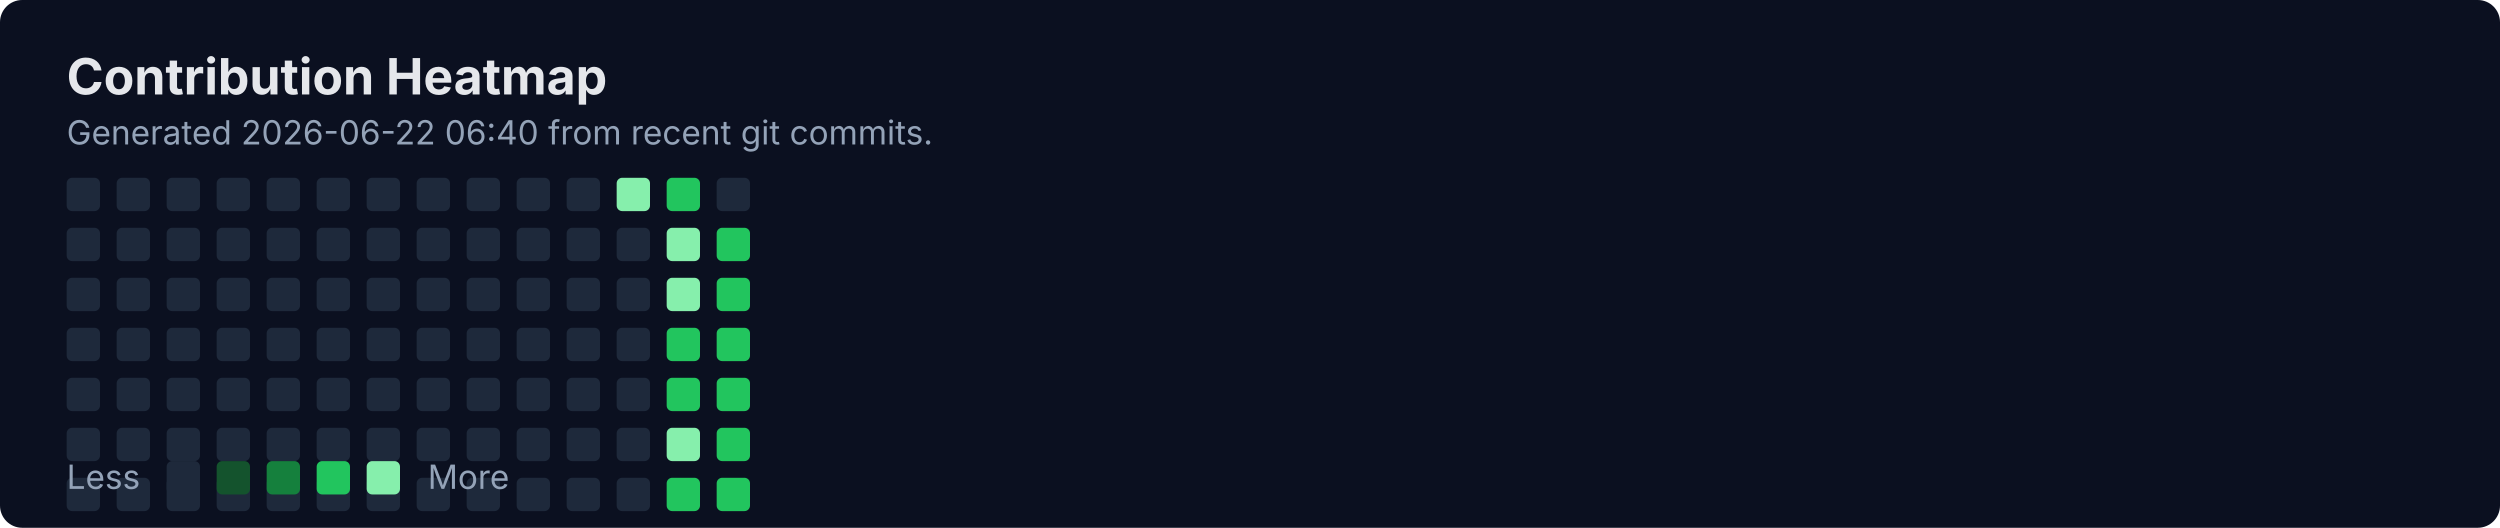
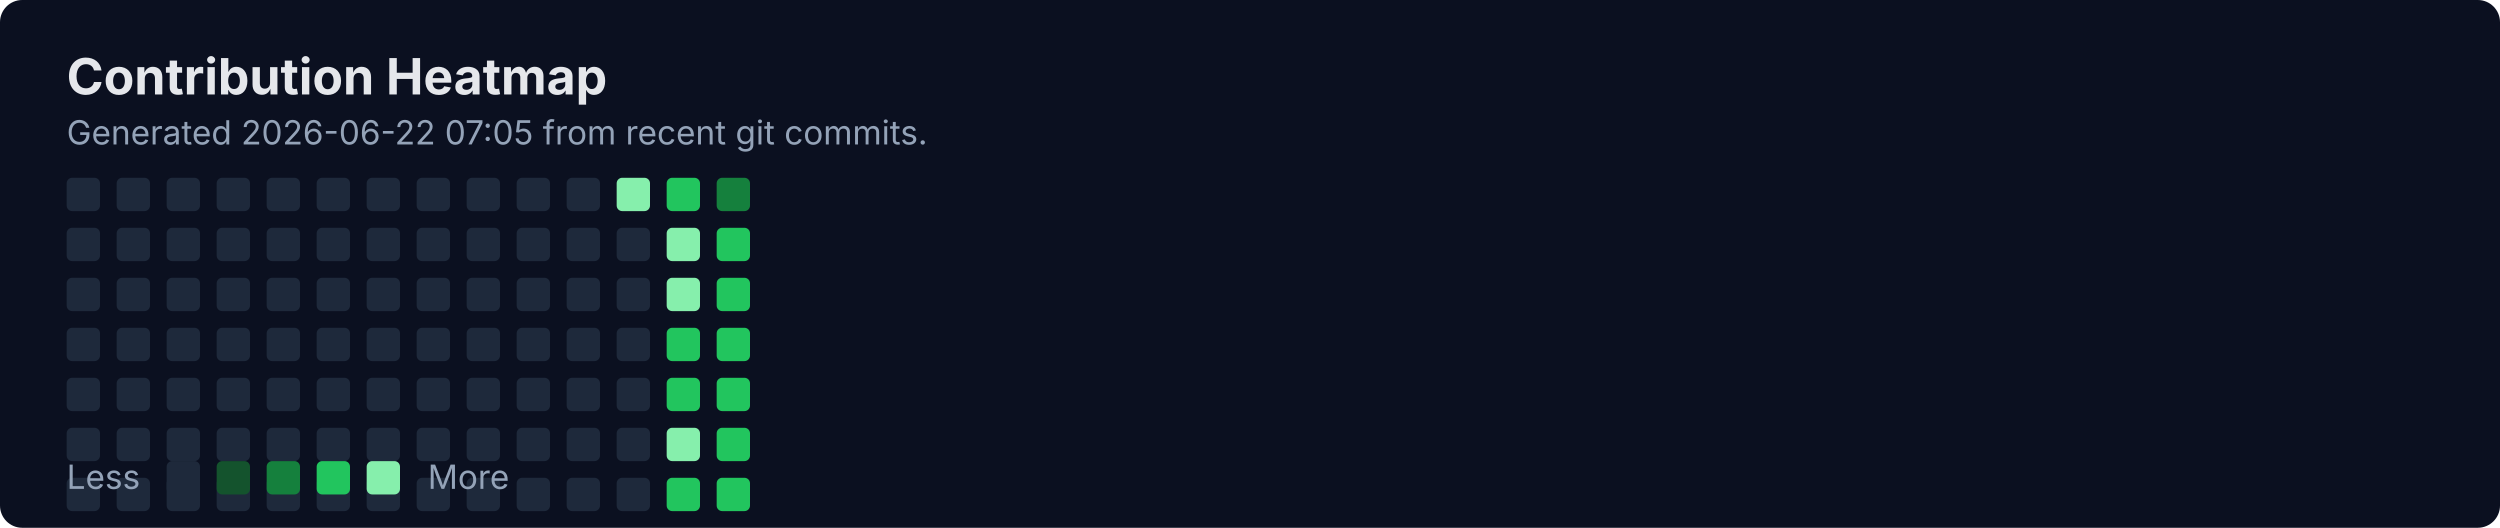
<svg xmlns="http://www.w3.org/2000/svg" width="900" height="190" viewBox="0 0 900 190" fill="none" role="img" aria-labelledby="title">
  <rect width="900" height="190" rx="8" fill="#0B1020" />
  <text x="24" y="34" fill="#E5E7EB" font-family="Inter, Segoe UI, Arial" font-size="18" font-weight="700">Contribution Heatmap</text>
-   <text x="24" y="52" fill="#94A3B8" font-family="Inter, Segoe UI, Arial" font-size="12">Generated 2026-06-22 06:40 from recent git commits.</text>
+   <text x="24" y="52" fill="#94A3B8" font-family="Inter, Segoe UI, Arial" font-size="12">Generated 2026-06-22 07:05 from recent git commits.</text>
  <rect x="24" y="82" width="12" height="12" rx="2" fill="#1E293B" />
  <rect x="24" y="100" width="12" height="12" rx="2" fill="#1E293B" />
  <rect x="24" y="118" width="12" height="12" rx="2" fill="#1E293B" />
  <rect x="24" y="136" width="12" height="12" rx="2" fill="#1E293B" />
  <rect x="24" y="154" width="12" height="12" rx="2" fill="#1E293B" />
  <rect x="24" y="172" width="12" height="12" rx="2" fill="#1E293B" />
  <rect x="24" y="64" width="12" height="12" rx="2" fill="#1E293B" />
  <rect x="42" y="82" width="12" height="12" rx="2" fill="#1E293B" />
  <rect x="42" y="100" width="12" height="12" rx="2" fill="#1E293B" />
  <rect x="42" y="118" width="12" height="12" rx="2" fill="#1E293B" />
  <rect x="42" y="136" width="12" height="12" rx="2" fill="#1E293B" />
  <rect x="42" y="154" width="12" height="12" rx="2" fill="#1E293B" />
  <rect x="42" y="172" width="12" height="12" rx="2" fill="#1E293B" />
  <rect x="42" y="64" width="12" height="12" rx="2" fill="#1E293B" />
  <rect x="60" y="82" width="12" height="12" rx="2" fill="#1E293B" />
  <rect x="60" y="100" width="12" height="12" rx="2" fill="#1E293B" />
  <rect x="60" y="118" width="12" height="12" rx="2" fill="#1E293B" />
  <rect x="60" y="136" width="12" height="12" rx="2" fill="#1E293B" />
  <rect x="60" y="154" width="12" height="12" rx="2" fill="#1E293B" />
  <rect x="60" y="172" width="12" height="12" rx="2" fill="#1E293B" />
  <rect x="60" y="64" width="12" height="12" rx="2" fill="#1E293B" />
  <rect x="78" y="82" width="12" height="12" rx="2" fill="#1E293B" />
  <rect x="78" y="100" width="12" height="12" rx="2" fill="#1E293B" />
  <rect x="78" y="118" width="12" height="12" rx="2" fill="#1E293B" />
  <rect x="78" y="136" width="12" height="12" rx="2" fill="#1E293B" />
  <rect x="78" y="154" width="12" height="12" rx="2" fill="#1E293B" />
  <rect x="78" y="172" width="12" height="12" rx="2" fill="#1E293B" />
  <rect x="78" y="64" width="12" height="12" rx="2" fill="#1E293B" />
  <rect x="96" y="82" width="12" height="12" rx="2" fill="#1E293B" />
  <rect x="96" y="100" width="12" height="12" rx="2" fill="#1E293B" />
  <rect x="96" y="118" width="12" height="12" rx="2" fill="#1E293B" />
  <rect x="96" y="136" width="12" height="12" rx="2" fill="#1E293B" />
  <rect x="96" y="154" width="12" height="12" rx="2" fill="#1E293B" />
  <rect x="96" y="172" width="12" height="12" rx="2" fill="#1E293B" />
  <rect x="96" y="64" width="12" height="12" rx="2" fill="#1E293B" />
  <rect x="114" y="82" width="12" height="12" rx="2" fill="#1E293B" />
  <rect x="114" y="100" width="12" height="12" rx="2" fill="#1E293B" />
  <rect x="114" y="118" width="12" height="12" rx="2" fill="#1E293B" />
  <rect x="114" y="136" width="12" height="12" rx="2" fill="#1E293B" />
  <rect x="114" y="154" width="12" height="12" rx="2" fill="#1E293B" />
  <rect x="114" y="172" width="12" height="12" rx="2" fill="#1E293B" />
  <rect x="114" y="64" width="12" height="12" rx="2" fill="#1E293B" />
  <rect x="132" y="82" width="12" height="12" rx="2" fill="#1E293B" />
  <rect x="132" y="100" width="12" height="12" rx="2" fill="#1E293B" />
  <rect x="132" y="118" width="12" height="12" rx="2" fill="#1E293B" />
  <rect x="132" y="136" width="12" height="12" rx="2" fill="#1E293B" />
  <rect x="132" y="154" width="12" height="12" rx="2" fill="#1E293B" />
  <rect x="132" y="172" width="12" height="12" rx="2" fill="#1E293B" />
  <rect x="132" y="64" width="12" height="12" rx="2" fill="#1E293B" />
  <rect x="150" y="82" width="12" height="12" rx="2" fill="#1E293B" />
  <rect x="150" y="100" width="12" height="12" rx="2" fill="#1E293B" />
  <rect x="150" y="118" width="12" height="12" rx="2" fill="#1E293B" />
  <rect x="150" y="136" width="12" height="12" rx="2" fill="#1E293B" />
  <rect x="150" y="154" width="12" height="12" rx="2" fill="#1E293B" />
  <rect x="150" y="172" width="12" height="12" rx="2" fill="#1E293B" />
  <rect x="150" y="64" width="12" height="12" rx="2" fill="#1E293B" />
  <rect x="168" y="82" width="12" height="12" rx="2" fill="#1E293B" />
  <rect x="168" y="100" width="12" height="12" rx="2" fill="#1E293B" />
  <rect x="168" y="118" width="12" height="12" rx="2" fill="#1E293B" />
  <rect x="168" y="136" width="12" height="12" rx="2" fill="#1E293B" />
  <rect x="168" y="154" width="12" height="12" rx="2" fill="#1E293B" />
  <rect x="168" y="172" width="12" height="12" rx="2" fill="#1E293B" />
  <rect x="168" y="64" width="12" height="12" rx="2" fill="#1E293B" />
  <rect x="186" y="82" width="12" height="12" rx="2" fill="#1E293B" />
  <rect x="186" y="100" width="12" height="12" rx="2" fill="#1E293B" />
  <rect x="186" y="118" width="12" height="12" rx="2" fill="#1E293B" />
  <rect x="186" y="136" width="12" height="12" rx="2" fill="#1E293B" />
  <rect x="186" y="154" width="12" height="12" rx="2" fill="#1E293B" />
  <rect x="186" y="172" width="12" height="12" rx="2" fill="#1E293B" />
  <rect x="186" y="64" width="12" height="12" rx="2" fill="#1E293B" />
  <rect x="204" y="82" width="12" height="12" rx="2" fill="#1E293B" />
  <rect x="204" y="100" width="12" height="12" rx="2" fill="#1E293B" />
  <rect x="204" y="118" width="12" height="12" rx="2" fill="#1E293B" />
  <rect x="204" y="136" width="12" height="12" rx="2" fill="#1E293B" />
  <rect x="204" y="154" width="12" height="12" rx="2" fill="#1E293B" />
  <rect x="204" y="172" width="12" height="12" rx="2" fill="#1E293B" />
  <rect x="204" y="64" width="12" height="12" rx="2" fill="#1E293B" />
  <rect x="222" y="82" width="12" height="12" rx="2" fill="#1E293B" />
  <rect x="222" y="100" width="12" height="12" rx="2" fill="#1E293B" />
  <rect x="222" y="118" width="12" height="12" rx="2" fill="#1E293B" />
  <rect x="222" y="136" width="12" height="12" rx="2" fill="#1E293B" />
  <rect x="222" y="154" width="12" height="12" rx="2" fill="#1E293B" />
  <rect x="222" y="172" width="12" height="12" rx="2" fill="#1E293B" />
  <rect x="222" y="64" width="12" height="12" rx="2" fill="#86EFAC" />
  <rect x="240" y="82" width="12" height="12" rx="2" fill="#86EFAC" />
  <rect x="240" y="100" width="12" height="12" rx="2" fill="#86EFAC" />
  <rect x="240" y="118" width="12" height="12" rx="2" fill="#22C55E" />
  <rect x="240" y="136" width="12" height="12" rx="2" fill="#22C55E" />
  <rect x="240" y="154" width="12" height="12" rx="2" fill="#86EFAC" />
  <rect x="240" y="172" width="12" height="12" rx="2" fill="#22C55E" />
  <rect x="240" y="64" width="12" height="12" rx="2" fill="#22C55E" />
  <rect x="258" y="82" width="12" height="12" rx="2" fill="#22C55E" />
  <rect x="258" y="100" width="12" height="12" rx="2" fill="#22C55E" />
  <rect x="258" y="118" width="12" height="12" rx="2" fill="#22C55E" />
  <rect x="258" y="136" width="12" height="12" rx="2" fill="#22C55E" />
  <rect x="258" y="154" width="12" height="12" rx="2" fill="#22C55E" />
  <rect x="258" y="172" width="12" height="12" rx="2" fill="#22C55E" />
-   <rect x="258" y="64" width="12" height="12" rx="2" fill="#1E293B" />
+   <rect x="258" y="64" width="12" height="12" rx="2" fill="#15803D" />
  <text x="24" y="176" fill="#94A3B8" font-family="Inter, Segoe UI, Arial" font-size="12">Less</text>
  <rect x="60" y="166" width="12" height="12" rx="2" fill="#1E293B" />
  <rect x="78" y="166" width="12" height="12" rx="2" fill="#14532D" />
  <rect x="96" y="166" width="12" height="12" rx="2" fill="#15803D" />
  <rect x="114" y="166" width="12" height="12" rx="2" fill="#22C55E" />
  <rect x="132" y="166" width="12" height="12" rx="2" fill="#86EFAC" />
  <text x="154" y="176" fill="#94A3B8" font-family="Inter, Segoe UI, Arial" font-size="12">More</text>
</svg>
